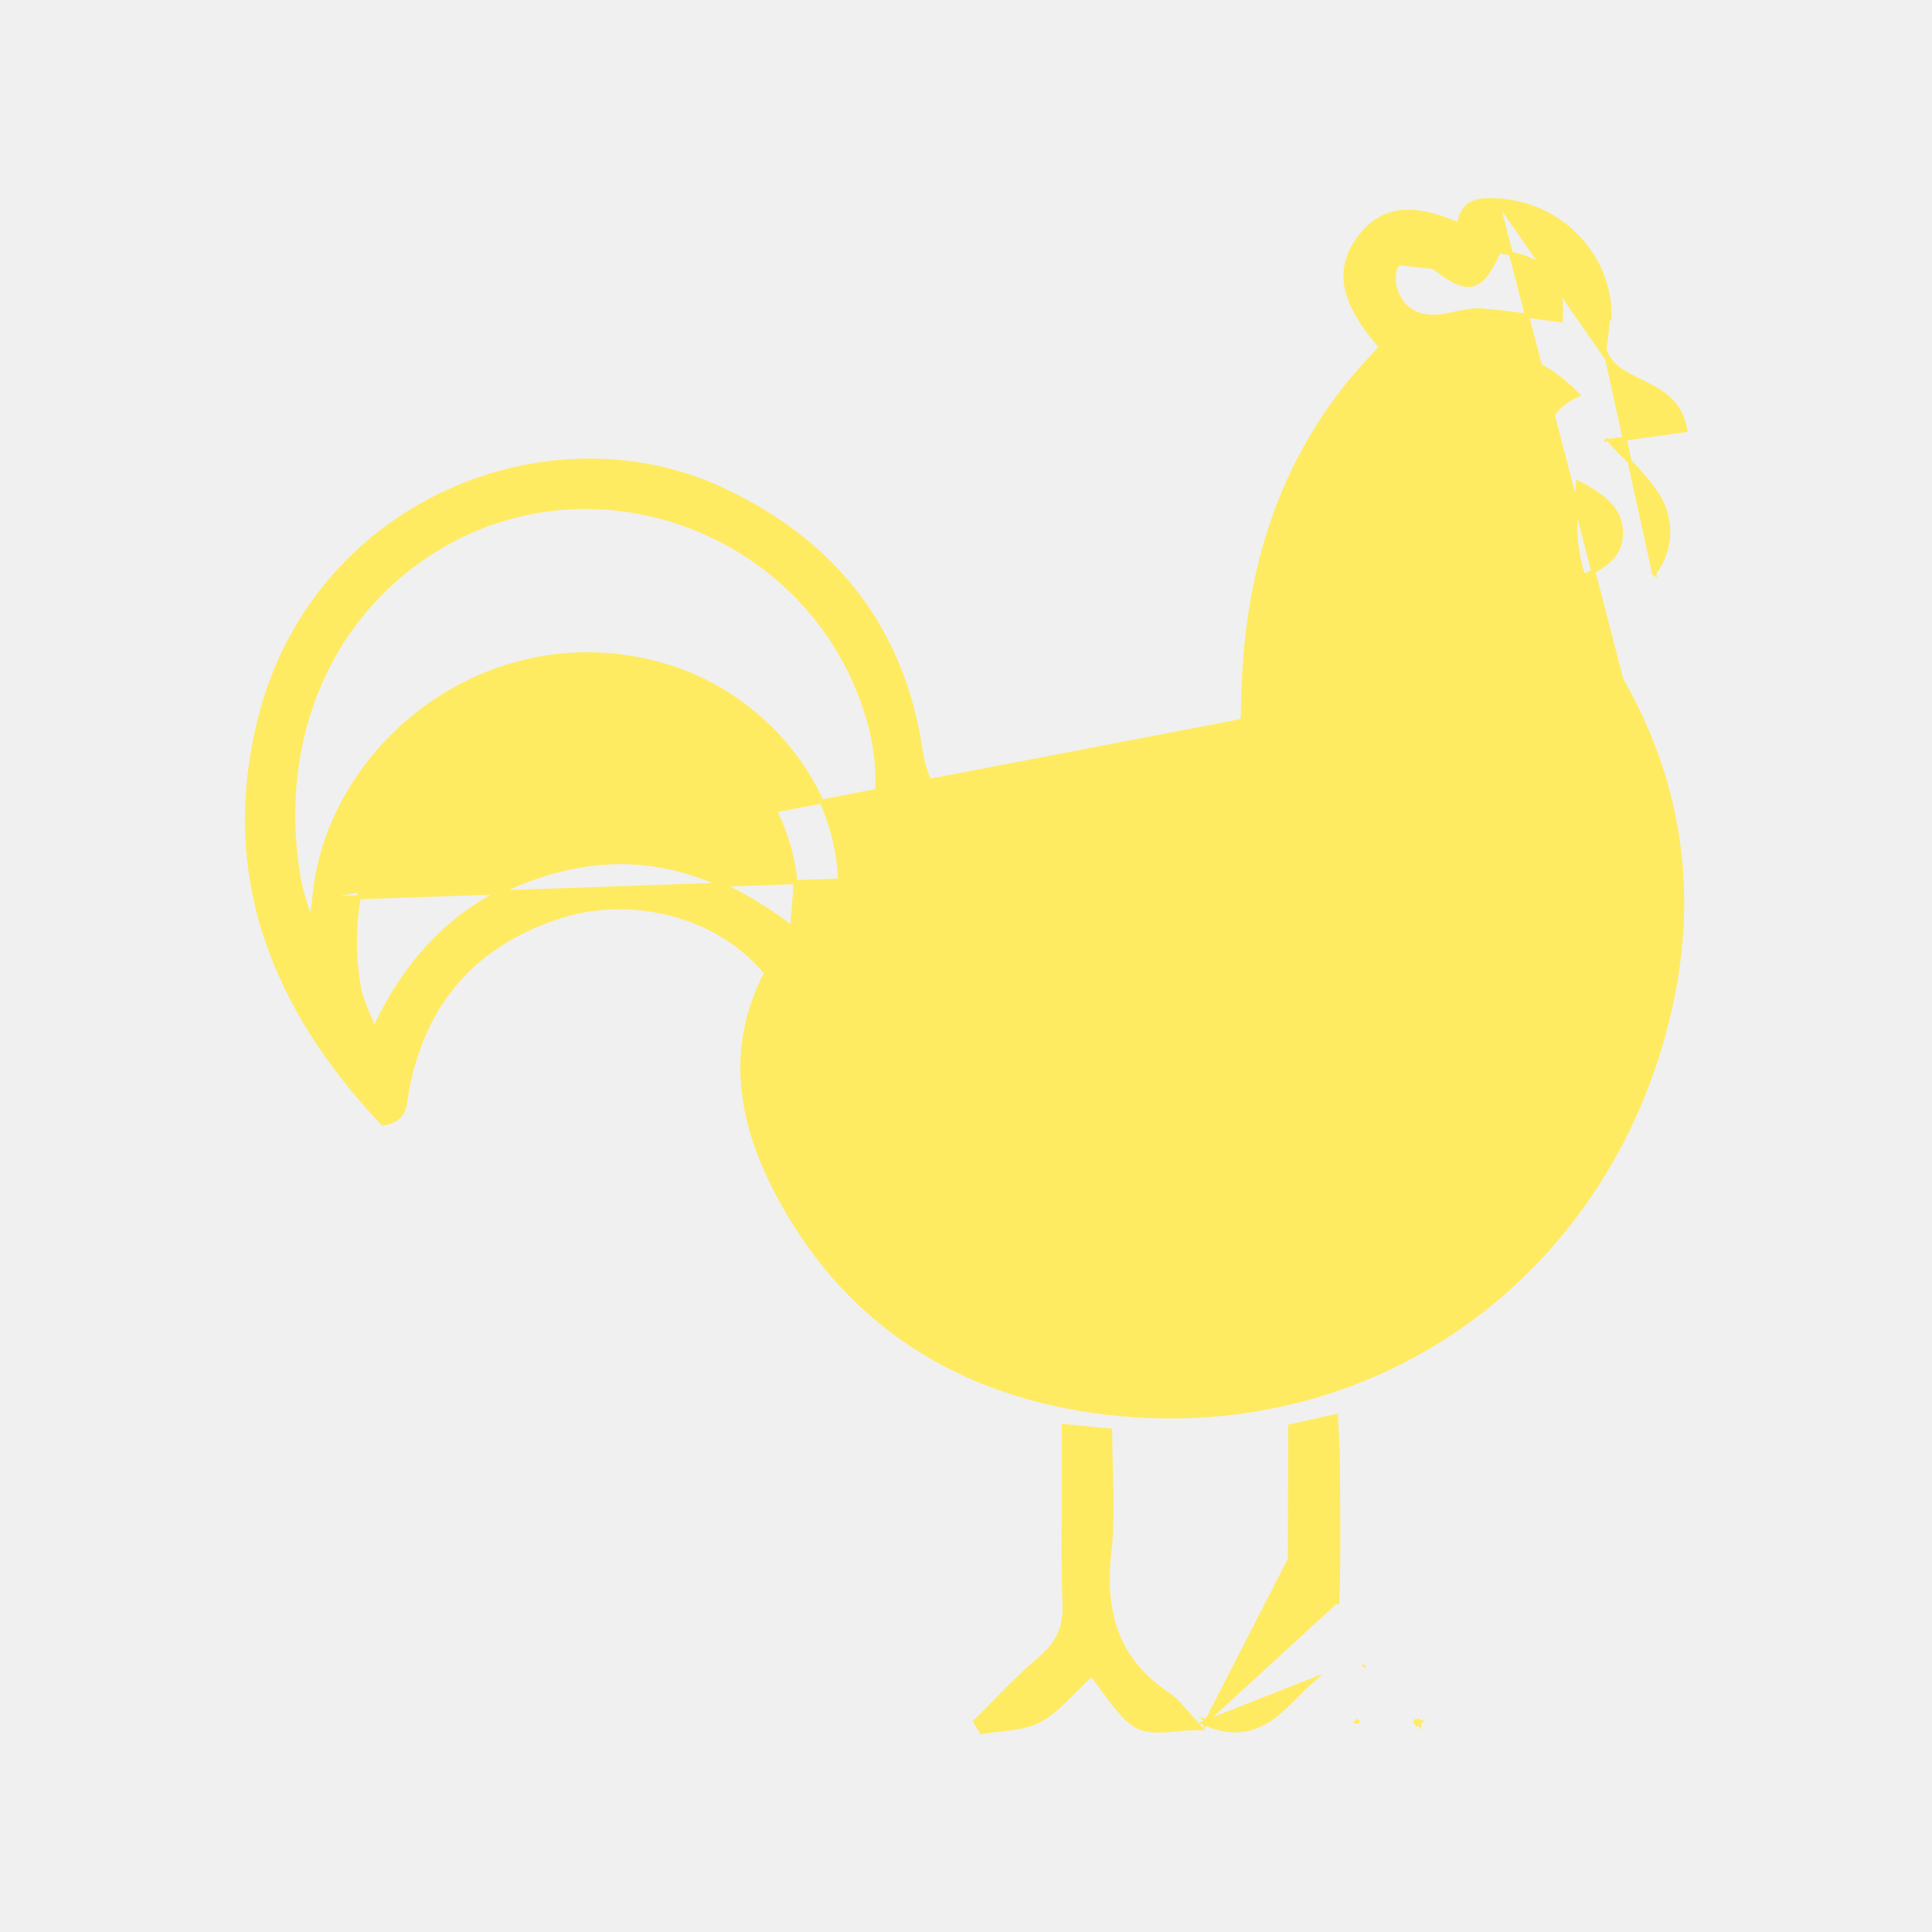
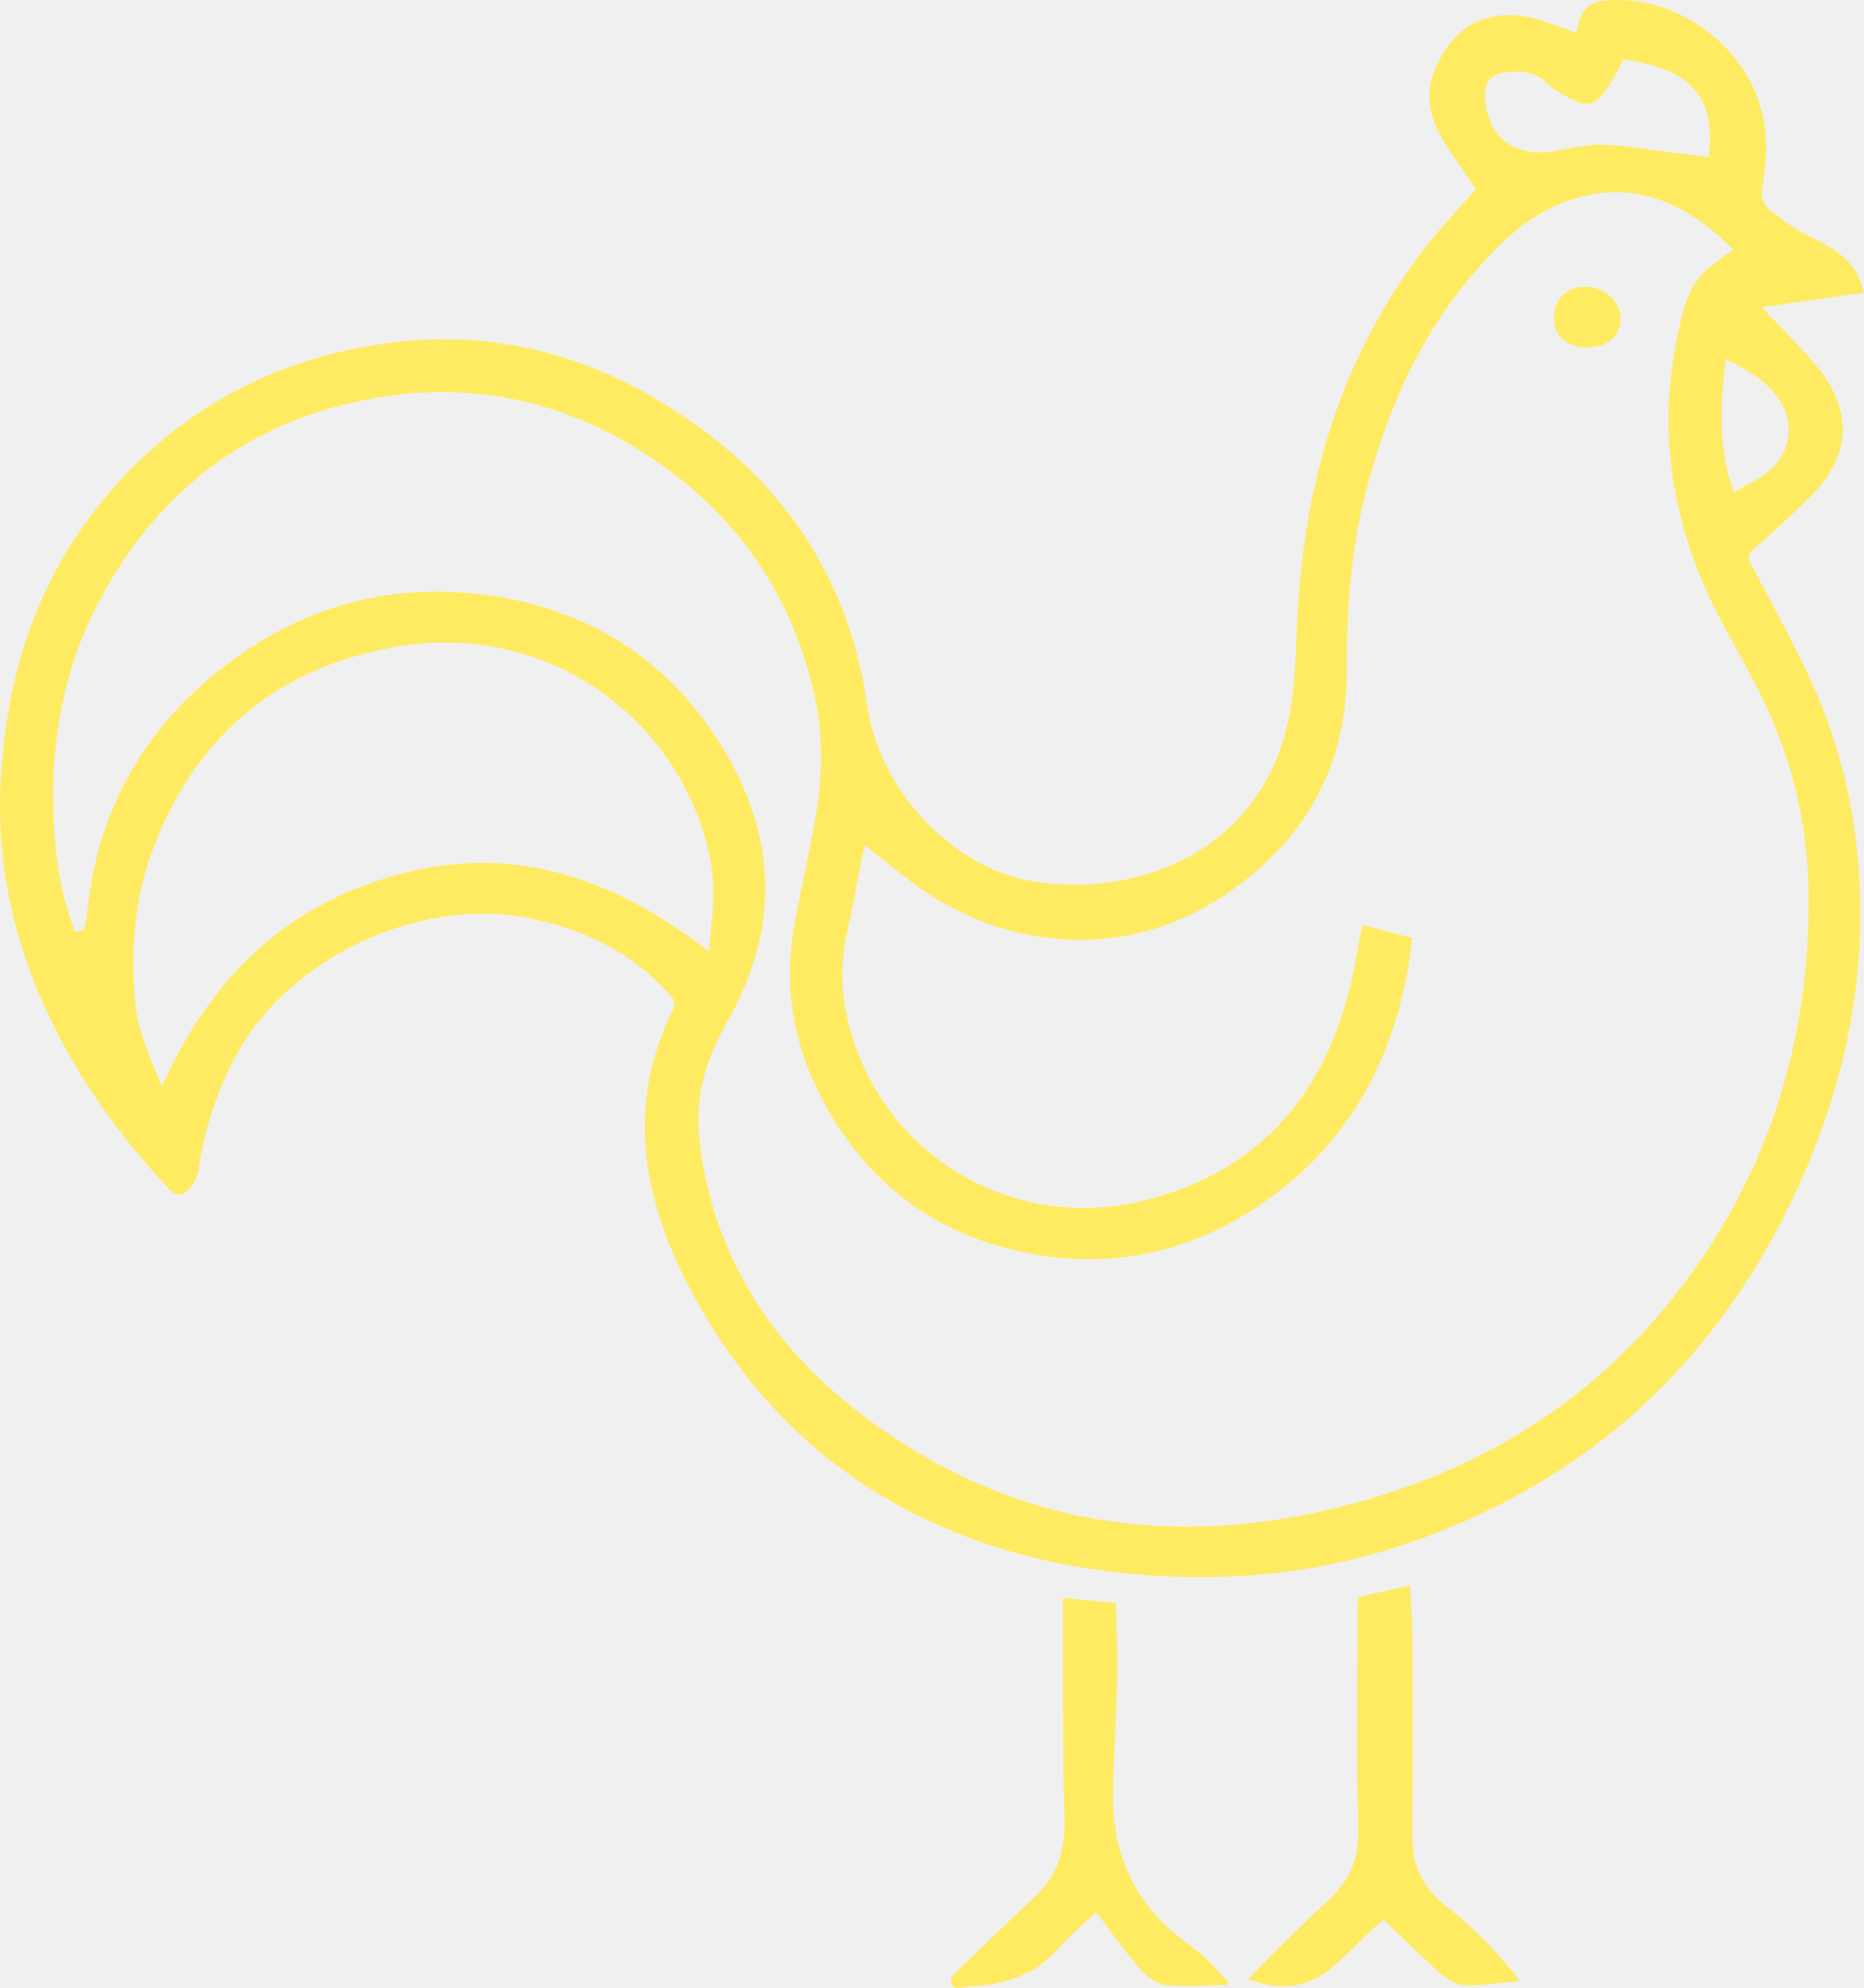
- <svg xmlns="http://www.w3.org/2000/svg" width="48" height="48" viewBox="0 0 48 48" fill="none">
-   <path d="M37.194 4.976L37.195 4.976C38.77 5.06 40.02 6.345 39.992 7.906C39.992 7.906 39.992 7.906 39.992 7.906L39.942 7.906C39.939 8.095 39.914 8.286 39.889 8.484C39.875 8.587 39.861 8.692 39.85 8.8L37.194 4.976ZM37.194 4.976C36.966 4.965 36.742 4.964 36.569 5.053C36.401 5.138 36.289 5.3 36.249 5.579C35.784 5.384 35.33 5.242 34.908 5.262C34.464 5.283 34.061 5.483 33.724 5.974C33.453 6.368 33.365 6.766 33.469 7.204C33.57 7.63 33.852 8.091 34.31 8.621C34.234 8.707 34.156 8.792 34.078 8.877C33.839 9.138 33.597 9.402 33.381 9.687C31.574 12.007 30.919 14.701 30.882 17.57L30.882 17.57C30.866 18.912 30.43 19.985 29.668 20.719C28.906 21.453 27.813 21.853 26.476 21.842L26.476 21.842C25.603 21.835 24.758 21.425 24.102 20.82C23.446 20.215 22.984 19.421 22.873 18.654L22.873 18.654C22.438 15.657 20.757 13.494 17.997 12.186L17.997 12.186C13.632 10.12 7.835 12.48 6.47 17.805C5.462 21.736 6.81 25.048 9.495 27.895L9.513 27.915L9.54 27.91C9.676 27.886 9.779 27.844 9.857 27.787C9.934 27.729 9.984 27.658 10.016 27.581C10.048 27.504 10.064 27.422 10.076 27.341C10.08 27.312 10.083 27.284 10.087 27.256C10.093 27.204 10.1 27.154 10.109 27.103L10.109 27.103C10.315 26.004 10.735 25.09 11.37 24.365C12.005 23.641 12.858 23.103 13.934 22.761C15.773 22.181 17.911 22.778 19.034 24.175C18.04 26.092 18.401 27.972 19.376 29.769C21.165 33.071 24.111 34.763 27.74 35.125C33.996 35.748 39.468 31.968 41.251 25.981L41.251 25.981C42.188 22.825 41.939 19.781 40.285 16.889L40.285 16.889L37.194 4.976ZM41.199 12.333C41.038 12.066 40.83 11.827 40.608 11.593C40.52 11.501 40.431 11.411 40.342 11.32C40.223 11.199 40.102 11.077 39.984 10.949C40.616 10.863 41.212 10.78 41.821 10.693L41.873 10.686L41.863 10.634C41.744 10.019 41.329 9.757 40.912 9.547C40.859 9.52 40.806 9.495 40.754 9.469C40.599 9.394 40.449 9.32 40.313 9.232C40.138 9.118 39.992 8.982 39.902 8.791L41.095 14.242L41.056 14.212L41.095 14.242C41.526 13.674 41.564 12.935 41.199 12.333ZM41.199 12.333L41.157 12.359L41.199 12.333C41.199 12.333 41.199 12.333 41.199 12.333ZM7.807 22.331L7.807 22.33C8.127 18.554 12.121 15.291 16.458 16.518L16.458 16.518C18.143 16.997 19.561 18.201 20.306 19.694C21.052 21.188 21.126 22.974 20.12 24.61C20.081 24.676 20.047 24.747 20.015 24.822C20.005 24.845 19.995 24.868 19.985 24.891C19.963 24.944 19.94 24.997 19.916 25.048C19.626 25.677 19.544 26.311 19.653 27.013C19.968 29.044 21.005 30.644 22.597 31.883L22.597 31.883C25.549 34.185 28.884 34.585 32.408 33.535L32.408 33.535C37.34 32.068 40.486 27.757 40.67 22.639C40.734 20.828 40.29 19.117 39.343 17.537C38.23 15.681 37.71 13.688 38.146 11.514C38.284 10.826 38.443 10.133 39.202 9.812C38.462 9.049 37.701 8.763 36.999 8.776C36.279 8.79 35.614 9.119 35.091 9.586L35.091 9.586C34.474 10.134 33.921 10.815 33.515 11.531L33.514 11.531C32.434 13.43 31.953 15.506 31.994 17.693L7.807 22.331ZM7.807 22.331C7.801 22.431 7.784 22.527 7.766 22.628C7.76 22.659 7.755 22.691 7.749 22.724C7.737 22.726 7.724 22.728 7.712 22.729L7.706 22.73C7.695 22.731 7.684 22.733 7.672 22.735C7.646 22.644 7.618 22.555 7.591 22.468C7.521 22.245 7.453 22.028 7.419 21.802L7.419 21.801C6.874 18.614 8 15.437 10.772 13.688C14.846 11.119 20.337 13.294 21.612 17.994C21.926 19.156 21.808 20.292 21.56 21.443L21.56 21.444C21.5 21.731 21.441 22.018 21.372 22.3C20.736 24.834 22.116 27.574 24.68 28.669L24.68 28.669C27.08 29.691 30.066 28.899 31.726 26.769L31.726 26.769C32.592 25.657 33.115 24.398 33.231 22.909L33.234 22.867L33.194 22.857C33.066 22.823 32.939 22.789 32.807 22.755C32.622 22.706 32.428 22.655 32.21 22.597L32.159 22.583L32.148 22.635C32.099 22.876 32.054 23.105 32.011 23.328C31.982 23.481 31.953 23.631 31.923 23.78C31.444 26.141 29.503 27.894 27.113 27.984C25.433 28.047 24.137 27.299 23.324 26.269C22.509 25.238 22.182 23.926 22.435 22.867C22.52 22.522 22.586 22.17 22.661 21.774C22.69 21.616 22.721 21.45 22.756 21.275C23.006 21.476 23.2 21.631 23.393 21.785L23.399 21.79L23.399 21.79M7.807 22.331L23.399 21.79M23.399 21.79C25.375 23.363 27.935 23.462 29.918 21.959M23.399 21.79L29.918 21.959M35.403 6.427L35.401 6.477C35.435 6.479 35.476 6.503 35.529 6.547C35.549 6.565 35.57 6.584 35.591 6.604C35.596 6.608 35.6 6.612 35.605 6.617C35.631 6.64 35.658 6.665 35.685 6.686L35.685 6.686C35.884 6.837 36.052 6.948 36.201 7.013C36.35 7.078 36.483 7.099 36.609 7.061C36.733 7.023 36.84 6.93 36.942 6.789C37.039 6.655 37.136 6.472 37.24 6.241C37.869 6.348 38.269 6.518 38.504 6.787C38.734 7.052 38.813 7.424 38.775 7.959C38.594 7.935 38.415 7.91 38.234 7.884C37.767 7.819 37.298 7.753 36.828 7.714L36.828 7.714C36.585 7.695 36.329 7.751 36.088 7.804C36.041 7.814 35.995 7.824 35.949 7.834C35.617 7.901 35.331 7.872 35.111 7.755C34.892 7.638 34.731 7.432 34.651 7.131C34.627 7.042 34.621 6.917 34.634 6.804C34.641 6.748 34.653 6.697 34.669 6.655C34.686 6.613 34.705 6.586 34.724 6.573C34.798 6.519 34.905 6.491 35.028 6.48C35.15 6.468 35.281 6.472 35.401 6.477L35.403 6.427ZM35.403 6.427C35.164 6.418 34.865 6.409 34.694 6.532L35.716 6.646C35.686 6.623 35.656 6.595 35.625 6.567C35.552 6.5 35.477 6.43 35.403 6.427ZM29.918 21.959C31.315 20.905 32.031 19.466 31.994 17.693L29.918 21.959ZM39.883 10.913C39.896 10.928 39.91 10.943 39.924 10.958L39.883 10.913ZM22.566 31.922C25.533 34.236 28.886 34.637 32.422 33.583L19.604 27.021C19.921 29.065 20.965 30.676 22.566 31.922ZM8.914 24.517L8.914 24.517C8.343 21.16 10.383 17.881 13.976 17.41C16.774 17.044 19.328 18.929 19.734 21.671C19.763 21.878 19.756 22.09 19.739 22.33C19.733 22.407 19.726 22.486 19.719 22.568C19.706 22.718 19.693 22.879 19.683 23.054C17.813 21.629 15.924 21.062 13.777 21.648C11.704 22.213 10.267 23.508 9.297 25.574C9.248 25.451 9.201 25.337 9.156 25.232C9.129 25.166 9.102 25.104 9.078 25.044C9.002 24.856 8.943 24.689 8.914 24.517ZM39.579 15.645L39.614 15.681C39.623 15.672 39.632 15.664 39.641 15.655C39.635 15.644 39.629 15.633 39.623 15.622L39.579 15.645ZM39.338 14.31C39.09 13.57 39.102 12.861 39.206 11.99C39.511 12.152 39.772 12.311 39.959 12.501C40.158 12.702 40.274 12.938 40.274 13.249C40.274 13.524 40.171 13.734 39.998 13.905C39.833 14.068 39.605 14.197 39.338 14.31Z" fill="#FFEB61" stroke="#FFEB61" stroke-width="0.1" stroke-miterlimit="10" />
-   <path d="M29.905 42.805L29.958 42.752C30.125 42.586 30.288 42.419 30.448 42.253C30.789 41.901 31.124 41.554 31.488 41.243C31.7 41.06 31.846 40.871 31.939 40.66C32.031 40.448 32.071 40.212 32.064 39.932L32.064 39.932C32.041 38.905 32.046 37.877 32.051 36.825C32.053 36.381 32.055 35.932 32.055 35.477V35.437L32.094 35.428C32.114 35.423 32.135 35.419 32.156 35.414C32.471 35.342 32.758 35.277 33.134 35.195L33.192 35.183L33.194 35.242C33.201 35.392 33.208 35.529 33.216 35.658C33.229 35.89 33.24 36.095 33.24 36.298M29.905 42.805L33.176 39.807L33.226 39.809C33.259 38.899 33.252 37.986 33.245 37.076C33.243 36.816 33.241 36.557 33.24 36.298M29.905 42.805L29.974 42.833C30.309 42.972 30.599 43.012 30.858 42.981C31.117 42.95 31.342 42.85 31.547 42.713C31.751 42.576 31.936 42.403 32.115 42.225C32.155 42.186 32.194 42.146 32.234 42.106C32.361 41.978 32.487 41.852 32.618 41.737L29.905 42.805ZM33.24 36.298C33.24 36.298 33.24 36.298 33.24 36.298H33.19L33.24 36.298C33.24 36.298 33.24 36.298 33.24 36.298ZM33.144 35.244L33.155 35.293C33.152 35.294 33.149 35.294 33.147 35.295C33.146 35.278 33.145 35.261 33.144 35.244ZM33.144 35.244L33.094 35.246C33.094 35.249 33.094 35.252 33.095 35.255C33.111 35.251 33.127 35.248 33.144 35.244ZM29.994 42.787C30.006 42.775 30.019 42.762 30.032 42.749C30.026 42.746 30.019 42.744 30.013 42.741L29.994 42.787ZM29.994 42.787L30.029 42.823C30.034 42.818 30.039 42.813 30.044 42.807C30.027 42.801 30.011 42.794 29.994 42.787ZM35.246 42.801C35.227 42.804 35.208 42.807 35.19 42.811C35.196 42.818 35.202 42.825 35.208 42.833L35.246 42.801ZM35.246 42.801L35.238 42.752C35.228 42.753 35.219 42.755 35.209 42.757C35.222 42.771 35.234 42.786 35.246 42.801ZM33.901 41.374L33.871 41.414L33.901 41.374C33.901 41.374 33.901 41.374 33.901 41.374ZM33.721 42.767C33.721 42.767 33.721 42.767 33.721 42.767L33.751 42.728L33.72 42.767C33.721 42.767 33.721 42.767 33.721 42.767Z" fill="#FFEB61" stroke="#FFEB61" stroke-width="0.1" stroke-miterlimit="10" />
-   <path d="M26.485 35.436L26.43 35.431V35.486V35.488V35.49V35.493V35.495V35.497V35.5V35.502V35.504V35.507V35.509V35.511V35.513V35.516V35.518V35.52V35.522V35.525V35.527V35.529V35.532V35.534V35.536V35.538V35.541V35.543V35.545V35.547V35.55V35.552V35.554V35.556V35.559V35.561V35.563V35.565V35.568V35.57V35.572V35.574V35.577V35.579V35.581V35.583V35.585V35.588V35.59V35.592V35.594V35.597V35.599V35.601V35.603V35.605V35.608V35.61V35.612V35.614V35.617V35.619V35.621V35.623V35.625V35.627V35.63V35.632V35.634V35.636V35.639V35.641V35.643V35.645V35.647V35.649V35.652V35.654V35.656V35.658V35.66V35.663V35.665V35.667V35.669V35.671V35.673V35.675V35.678V35.68V35.682V35.684V35.686V35.688V35.691V35.693V35.695V35.697V35.699V35.702V35.704V35.706V35.708V35.71V35.712V35.714V35.717V35.719V35.721V35.723V35.725V35.727V35.729V35.731V35.734V35.736V35.738V35.74V35.742V35.744V35.746V35.748V35.751V35.753V35.755V35.757V35.759V35.761V35.763V35.765V35.767V35.77V35.772V35.774V35.776V35.778V35.78V35.782V35.784V35.786V35.788V35.791V35.793V35.795V35.797V35.799V35.801V35.803V35.805V35.807V35.809V35.812V35.814V35.816V35.818V35.82V35.822V35.824V35.826V35.828V35.83V35.832V35.834V35.836V35.838V35.84V35.843V35.845V35.847V35.849V35.851V35.853V35.855V35.857V35.859V35.861V35.863V35.865V35.867V35.869V35.871V35.873V35.875V35.877V35.88V35.882V35.884V35.886V35.888V35.89V35.892V35.894V35.896V35.898V35.9V35.902V35.904V35.906V35.908V35.91V35.912V35.914V35.916V35.918V35.92V35.922V35.924V35.926V35.928V35.93V35.932V35.934V35.936V35.938V35.94V35.942V35.944V35.946V35.948V35.95V35.952V35.954V35.956V35.958V35.96V35.962V35.964V35.966V35.968V35.97V35.972V35.974V35.976V35.978V35.98V35.982V35.984V35.986V35.988V35.99V35.992V35.994V35.996V35.998V36V36.002V36.004V36.006V36.008V36.01V36.012V36.014V36.016V36.018V36.02V36.022V36.024V36.026V36.028V36.03V36.032V36.034V36.036V36.038V36.039V36.041V36.043V36.045V36.047V36.049V36.051V36.053V36.055V36.057V36.059V36.061V36.063V36.065V36.067V36.069V36.071V36.073V36.075V36.077V36.078V36.081V36.082V36.084V36.086V36.088V36.09V36.092V36.094V36.096V36.098V36.1V36.102V36.104V36.106V36.108V36.109V36.111V36.113V36.115V36.117V36.119V36.121V36.123V36.125V36.127V36.129V36.131V36.133V36.135V36.136V36.138V36.14V36.142V36.144V36.146V36.148V36.15V36.152V36.154V36.156V36.157V36.159V36.161V36.163V36.165V36.167V36.169V36.171V36.173V36.175V36.176V36.178V36.18V36.182V36.184V36.186V36.188V36.19V36.192V36.194V36.196V36.197V36.199V36.201V36.203V36.205V36.207V36.209V36.211V36.212V36.214V36.216V36.218V36.22V36.222V36.224V36.226V36.228V36.229V36.231V36.233V36.235V36.237V36.239V36.241V36.243V36.245V36.246V36.248V36.25V36.252V36.254V36.256V36.258V36.26V36.261V36.263V36.265V36.267V36.269V36.271V36.273V36.274V36.276V36.278V36.28V36.282V36.284V36.286V36.288V36.289V36.291V36.293V36.295V36.297V36.299V36.3V36.302V36.304V36.306V36.308V36.31V36.312V36.313V36.315V36.317V36.319V36.321V36.323V36.325V36.327V36.328V36.33V36.332V36.334V36.336V36.338V36.34V36.341V36.343V36.345V36.347V36.349V36.351V36.352V36.354V36.356V36.358V36.36V36.362V36.364V36.365V36.367V36.369V36.371V36.373V36.374V36.376V36.378V36.38V36.382V36.384V36.386V36.387V36.389V36.391V36.393V36.395V36.397V36.398V36.4V36.402V36.404V36.406V36.408V36.409V36.411V36.413V36.415V36.417V36.419V36.42V36.422V36.424V36.426V36.428V36.43V36.431V36.433V36.435V36.437V36.439V36.441V36.442V36.444V36.446V36.448V36.45V36.452V36.453V36.455V36.457V36.459V36.461V36.462V36.464V36.466V36.468V36.47V36.472V36.473V36.475V36.477V36.479V36.481V36.483V36.484V36.486V36.488V36.49V36.492V36.493V36.495V36.497V36.499V36.501V36.503V36.504V36.506L26.43 36.508L26.43 36.508C26.431 36.86 26.429 37.214 26.427 37.567C26.422 38.32 26.417 39.075 26.448 39.828L26.448 39.828C26.462 40.127 26.42 40.379 26.319 40.604C26.218 40.828 26.057 41.027 25.827 41.22C25.433 41.55 25.07 41.919 24.709 42.286C24.558 42.44 24.408 42.593 24.256 42.742L24.226 42.771L24.249 42.805C24.273 42.843 24.296 42.882 24.319 42.922C24.334 42.949 24.35 42.976 24.367 43.005L24.385 43.034L24.419 43.028C24.558 43.003 24.699 42.988 24.842 42.972C24.938 42.961 25.035 42.951 25.133 42.937C25.373 42.904 25.61 42.854 25.818 42.745C26.045 42.627 26.243 42.456 26.451 42.254C26.523 42.184 26.597 42.11 26.673 42.034C26.809 41.897 26.955 41.751 27.122 41.596C27.222 41.724 27.314 41.85 27.403 41.972C27.46 42.05 27.516 42.126 27.572 42.201C27.726 42.406 27.882 42.597 28.066 42.761L28.066 42.761C28.291 42.96 28.546 43.001 28.821 42.996C28.943 42.993 29.07 42.981 29.201 42.969C29.218 42.967 29.235 42.966 29.252 42.964C29.401 42.95 29.556 42.937 29.718 42.937H29.834L29.754 42.853C29.643 42.736 29.551 42.63 29.467 42.534C29.432 42.494 29.399 42.455 29.366 42.418C29.256 42.294 29.153 42.188 29.033 42.107L29.032 42.106C28.378 41.674 27.969 41.156 27.744 40.562C27.519 39.967 27.477 39.292 27.564 38.544L27.564 38.544C27.637 37.888 27.619 37.218 27.6 36.534C27.592 36.221 27.583 35.905 27.583 35.586V35.541L27.538 35.536C27.37 35.521 27.223 35.506 27.078 35.492C26.89 35.474 26.705 35.457 26.485 35.436Z" fill="#FFEB61" stroke="#FFEB61" stroke-width="0.1" stroke-miterlimit="10" />
-   <path d="M36.447 10.484L36.444 10.434C36.234 10.443 36.077 10.511 35.969 10.629C35.862 10.746 35.809 10.907 35.794 11.091L35.794 11.091L35.794 11.1C35.816 11.317 35.893 11.48 36.019 11.587C36.145 11.694 36.313 11.741 36.507 11.738L36.507 11.738L36.508 11.738C36.691 11.734 36.862 11.691 36.992 11.592C37.124 11.491 37.207 11.336 37.219 11.121L37.219 11.121L37.219 11.12C37.227 10.93 37.131 10.754 36.987 10.628C36.843 10.502 36.647 10.424 36.444 10.434L36.447 10.484ZM36.447 10.484C36.824 10.465 37.183 10.776 37.169 11.118C37.146 11.524 36.861 11.679 36.507 11.688C36.134 11.693 35.886 11.51 35.844 11.095C35.872 10.739 36.047 10.502 36.447 10.484Z" fill="#FFEB61" stroke="#FFEB61" stroke-width="0.1" stroke-miterlimit="10" />
+ <svg xmlns="http://www.w3.org/2000/svg" width="45" height="48" viewBox="0 0 45 48" fill="none">
+   <g clip-path="url(#clip0_298_1125)">
+     <path d="M35.638 4.563C35.359 4.154 35.073 3.782 34.838 3.381C34.527 2.852 34.386 2.278 34.642 1.682C34.915 1.049 35.33 0.549 36.049 0.403C36.472 0.317 36.89 0.387 37.297 0.522C37.544 0.604 37.787 0.697 38.058 0.792C38.073 0.728 38.089 0.666 38.101 0.605C38.179 0.23 38.373 0.055 38.755 0.016C40.489 -0.16 42.247 1.156 42.574 2.86C42.682 3.414 42.647 3.961 42.551 4.506C42.51 4.74 42.56 4.927 42.725 5.065C42.958 5.26 43.211 5.439 43.476 5.591C43.862 5.814 44.291 5.968 44.608 6.301C44.806 6.509 44.93 6.755 45 7.068C44.187 7.183 43.383 7.298 42.529 7.418C42.768 7.666 42.98 7.876 43.182 8.094C43.444 8.378 43.722 8.653 43.956 8.96C44.72 9.968 44.663 11.01 43.781 11.915C43.315 12.394 42.813 12.838 42.316 13.283C42.192 13.394 42.196 13.472 42.265 13.603C42.721 14.469 43.194 15.327 43.617 16.209C44.324 17.681 44.739 19.236 44.867 20.865C45.081 23.559 44.559 26.131 43.452 28.577C41.514 32.862 38.334 35.822 33.825 37.319C31.85 37.975 29.814 38.18 27.737 38.036C25.793 37.899 23.93 37.467 22.178 36.603C19.93 35.493 18.224 33.819 16.969 31.674C16.386 30.674 15.917 29.629 15.694 28.484C15.418 27.063 15.592 25.704 16.235 24.406C16.307 24.26 16.305 24.169 16.194 24.04C15.227 22.954 14.001 22.376 12.578 22.136C10.062 21.712 7.023 23.121 5.751 25.391C5.246 26.292 4.94 27.252 4.787 28.268C4.764 28.422 4.679 28.587 4.574 28.7C4.387 28.899 4.229 28.875 4.048 28.679C2.894 27.431 1.907 26.068 1.178 24.53C0.345 22.769 -0.076 20.912 0.012 18.962C0.127 16.433 0.833 14.099 2.463 12.108C4.094 10.116 6.19 8.872 8.728 8.386C11.861 7.784 14.645 8.604 17.136 10.509C19.295 12.16 20.555 14.36 20.936 17.023C21.233 19.102 22.987 20.871 24.731 21.239C27.125 21.745 30.543 20.77 31.164 17.093C31.293 16.322 31.286 15.53 31.333 14.745C31.525 11.516 32.414 8.53 34.44 5.941C34.793 5.489 35.193 5.073 35.571 4.641C35.596 4.611 35.622 4.58 35.636 4.565L35.638 4.563ZM34.096 22.65C34.048 22.971 34.015 23.289 33.954 23.598C33.533 25.753 32.508 27.561 30.725 28.879C28.938 30.199 26.912 30.695 24.721 30.238C22.425 29.759 20.765 28.414 19.74 26.321C19.133 25.079 18.931 23.762 19.17 22.395C19.334 21.459 19.558 20.532 19.713 19.596C19.875 18.609 19.869 17.616 19.632 16.639C19.117 14.512 18.002 12.754 16.248 11.426C14.056 9.768 11.575 9.12 8.865 9.645C5.92 10.216 3.766 11.907 2.381 14.541C1.544 16.133 1.233 17.85 1.288 19.637C1.317 20.614 1.454 21.57 1.809 22.494C1.958 22.502 2.044 22.471 2.069 22.286C2.142 21.753 2.203 21.214 2.334 20.694C2.804 18.833 3.839 17.324 5.346 16.143C7.199 14.691 9.312 14.06 11.661 14.356C14.083 14.662 16.017 15.824 17.334 17.873C18.762 20.094 18.874 22.391 17.534 24.719C17.067 25.529 16.797 26.405 16.875 27.353C16.995 28.797 17.455 30.133 18.216 31.365C19.062 32.737 20.222 33.8 21.557 34.691C23.645 36.087 25.944 36.825 28.464 36.86C29.996 36.881 31.493 36.644 32.963 36.221C36.024 35.342 38.573 33.691 40.519 31.174C42.715 28.33 43.715 25.085 43.666 21.511C43.644 19.905 43.278 18.372 42.584 16.925C42.216 16.158 41.769 15.428 41.389 14.665C40.813 13.513 40.452 12.291 40.327 11.006C40.225 9.964 40.313 8.933 40.544 7.913C40.65 7.442 40.762 6.967 41.107 6.611C41.318 6.391 41.589 6.227 41.851 6.025C41.665 5.857 41.467 5.659 41.248 5.487C40.107 4.596 38.867 4.376 37.527 4.985C36.708 5.357 36.096 5.988 35.528 6.659C34.248 8.172 33.484 9.939 32.988 11.831C32.61 13.28 32.506 14.755 32.516 16.246C32.518 16.668 32.473 17.099 32.397 17.515C32.114 19.041 31.307 20.26 30.1 21.223C28.717 22.327 27.143 22.843 25.366 22.652C24.033 22.51 22.858 21.973 21.813 21.145C21.506 20.902 21.198 20.657 20.877 20.402C20.855 20.501 20.837 20.571 20.824 20.643C20.7 21.262 20.595 21.885 20.453 22.502C20.281 23.254 20.301 23.995 20.493 24.735C21.322 27.945 24.517 29.821 27.76 28.953C30.394 28.247 31.94 26.465 32.585 23.871C32.71 23.37 32.788 22.857 32.894 22.331C33.294 22.436 33.68 22.537 34.099 22.646L34.096 22.65ZM17.122 22.981C17.144 22.71 17.154 22.479 17.183 22.249C17.263 21.601 17.23 20.965 17.054 20.33C16.164 17.106 13.037 15.068 9.696 15.596C6.802 16.053 4.809 17.669 3.737 20.381C3.247 21.619 3.141 22.911 3.267 24.231C3.333 24.93 3.631 25.549 3.909 26.228C5.073 23.641 6.888 21.838 9.666 21.101C12.492 20.351 14.894 21.253 17.122 22.979V22.981ZM39.2 1.431C39.175 1.481 39.155 1.522 39.131 1.563C38.994 1.799 38.875 2.046 38.712 2.264C38.524 2.517 38.303 2.571 38.02 2.433C37.775 2.315 37.525 2.18 37.333 1.995C37.096 1.766 36.837 1.719 36.531 1.733C35.983 1.758 35.785 1.951 35.873 2.55C35.996 3.393 36.678 3.809 37.564 3.644C37.95 3.572 38.346 3.482 38.734 3.496C39.3 3.516 39.864 3.621 40.429 3.689C40.705 3.722 40.981 3.759 41.255 3.794C41.428 2.357 40.862 1.676 39.198 1.431H39.2ZM41.861 11.886C42.118 11.74 42.367 11.621 42.59 11.467C43.248 11.012 43.374 10.2 42.898 9.558C42.635 9.205 42.263 8.993 41.888 8.785C41.822 8.748 41.749 8.721 41.665 8.68C41.53 9.764 41.473 10.813 41.861 11.886Z" fill="#FFEB61" />
+     <path d="M32.792 38.561C33.2 38.47 33.608 38.378 34.041 38.279C34.064 38.746 34.101 39.19 34.105 39.634C34.113 40.841 34.109 42.046 34.109 43.252C34.109 43.698 34.087 44.144 34.115 44.588C34.154 45.193 34.454 45.672 34.932 46.04C35.551 46.515 36.082 47.078 36.578 47.673C36.603 47.702 36.623 47.737 36.684 47.827C36.241 47.868 35.837 47.934 35.436 47.936C35.099 47.936 34.84 47.716 34.605 47.494C34.205 47.118 33.811 46.739 33.398 46.347C33.317 46.419 33.233 46.492 33.153 46.569C32.822 46.881 32.508 47.212 32.161 47.504C31.566 48.004 30.895 48.086 30.139 47.784C30.402 47.514 30.641 47.257 30.892 47.011C31.284 46.628 31.673 46.242 32.079 45.874C32.557 45.438 32.802 44.913 32.792 44.267C32.781 43.568 32.769 42.867 32.769 42.168C32.769 40.996 32.777 39.823 32.782 38.651C32.782 38.626 32.788 38.598 32.794 38.559L32.792 38.561Z" fill="#FFEB61" />
+     <path d="M25.662 38.581C26.099 38.622 26.51 38.661 26.937 38.7C26.953 39.276 26.992 39.84 26.978 40.405C26.957 41.395 26.881 42.386 26.875 43.379C26.865 44.903 27.494 46.11 28.765 46.994C29.099 47.225 29.361 47.56 29.657 47.846C29.647 47.874 29.64 47.899 29.63 47.926C29.146 47.932 28.66 47.975 28.182 47.93C27.766 47.893 27.523 47.543 27.28 47.243C27.002 46.902 26.749 46.542 26.465 46.163C26.302 46.314 26.148 46.456 25.997 46.601C25.838 46.754 25.673 46.902 25.528 47.068C24.997 47.669 24.308 47.905 23.53 47.952C23.41 47.959 23.289 47.971 23.171 47.994C23.058 48.018 22.979 47.973 22.962 47.872C22.952 47.811 22.979 47.722 23.024 47.679C23.677 47.046 24.325 46.41 24.994 45.791C25.548 45.277 25.726 44.648 25.701 43.916C25.669 43.011 25.672 42.104 25.666 41.199C25.66 40.413 25.666 39.626 25.666 38.838C25.666 38.766 25.666 38.692 25.666 38.581H25.662Z" fill="#FFEB61" />
+     <path d="M38.3 8.388C37.824 8.388 37.517 8.106 37.519 7.666C37.519 7.218 37.826 6.922 38.285 6.924C38.745 6.926 39.131 7.28 39.125 7.691C39.12 8.131 38.816 8.388 38.3 8.388Z" fill="#FFEB61" />
+   </g>
+   <defs>
+     <clipPath id="clip0_298_1125">
+       <rect width="45" height="48" fill="white" />
+     </clipPath>
+   </defs>
</svg>
